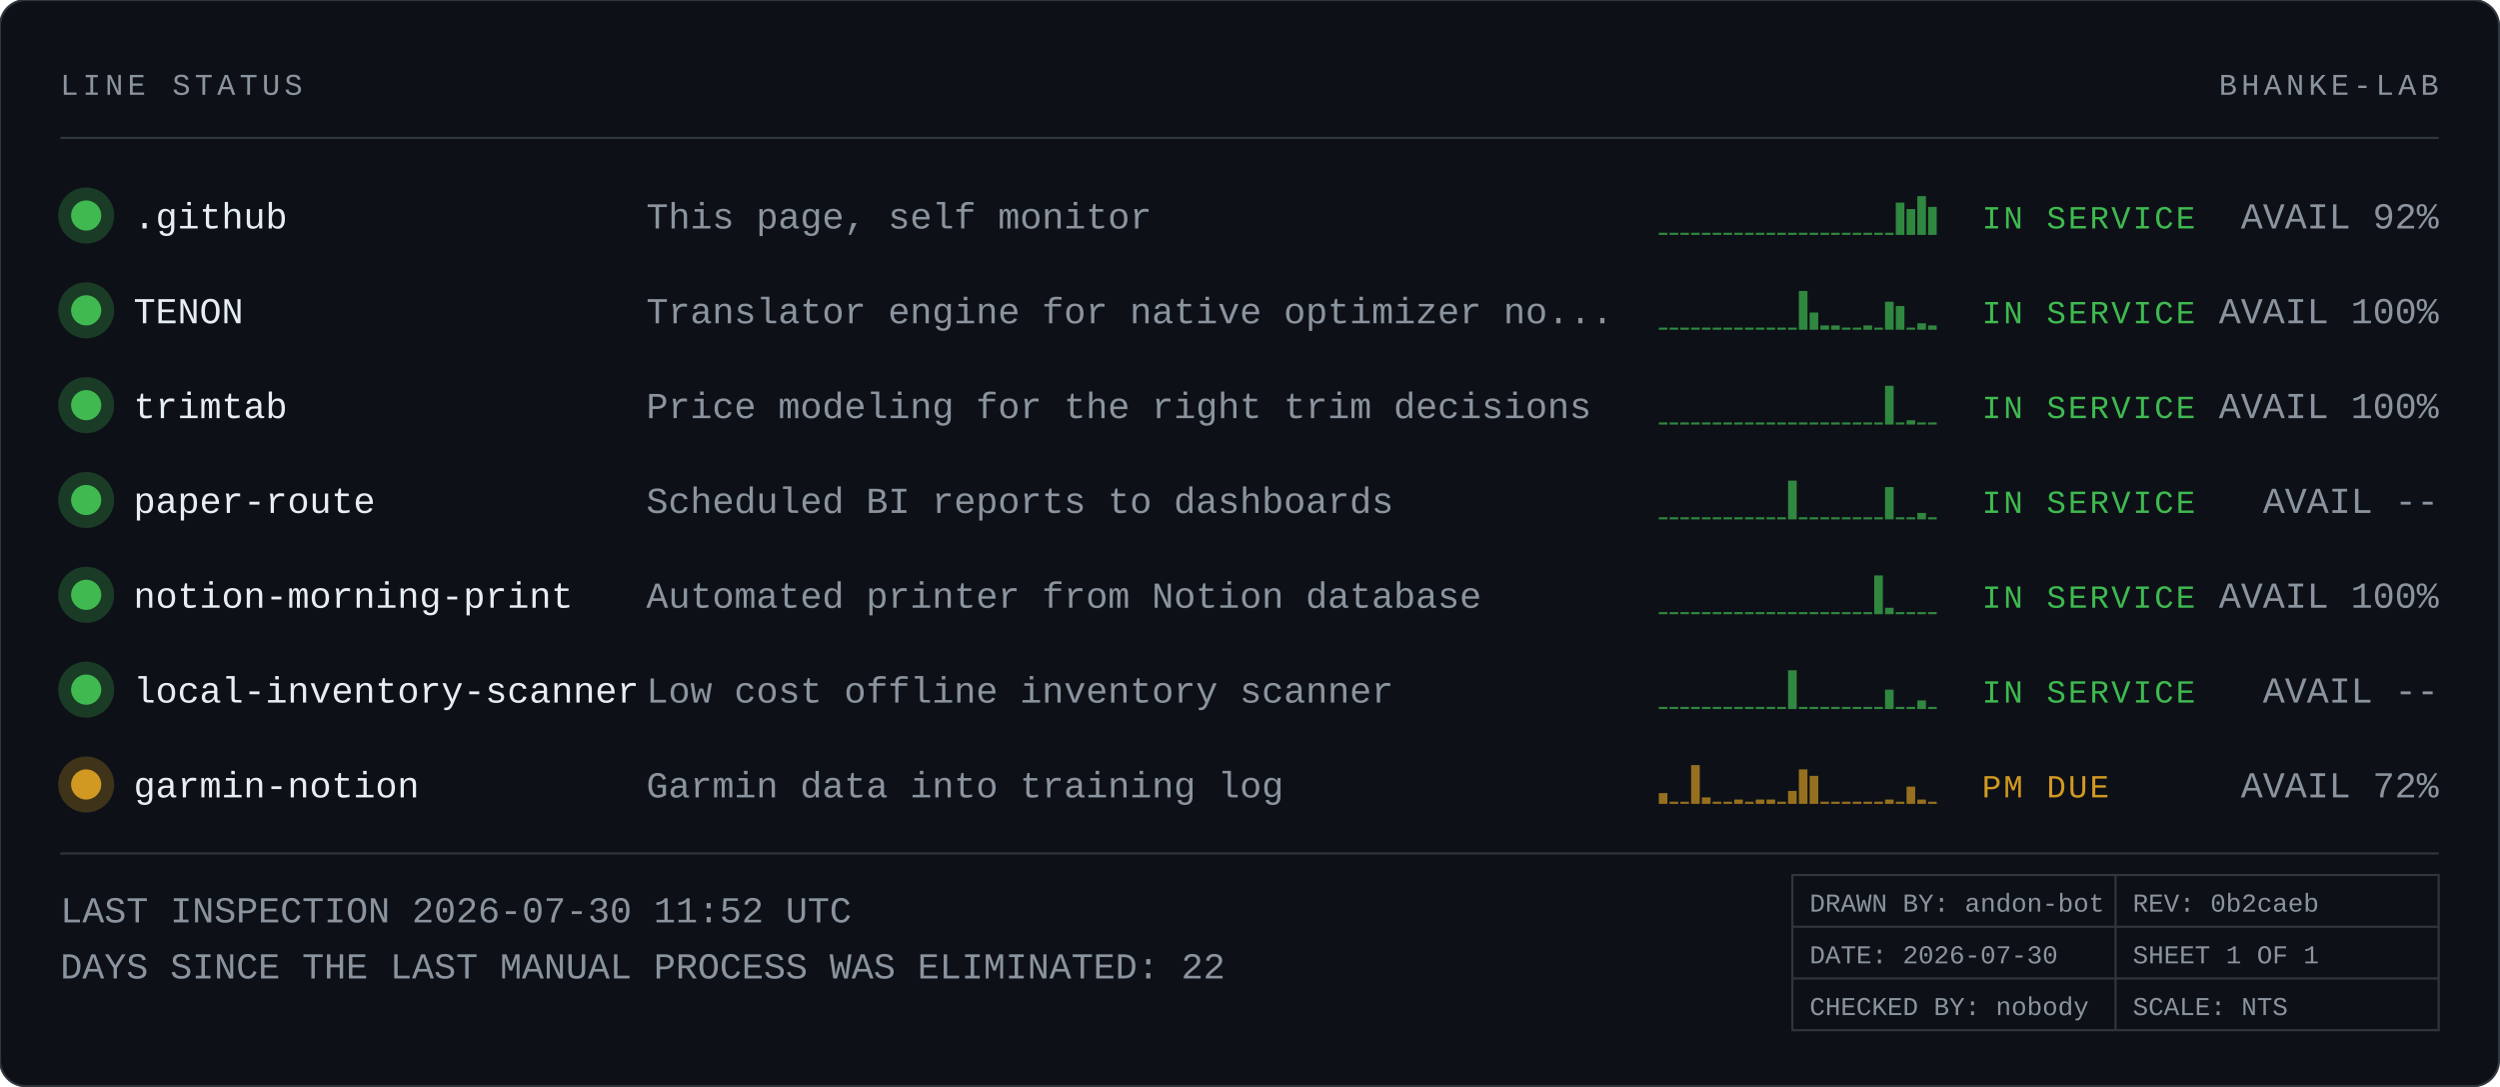
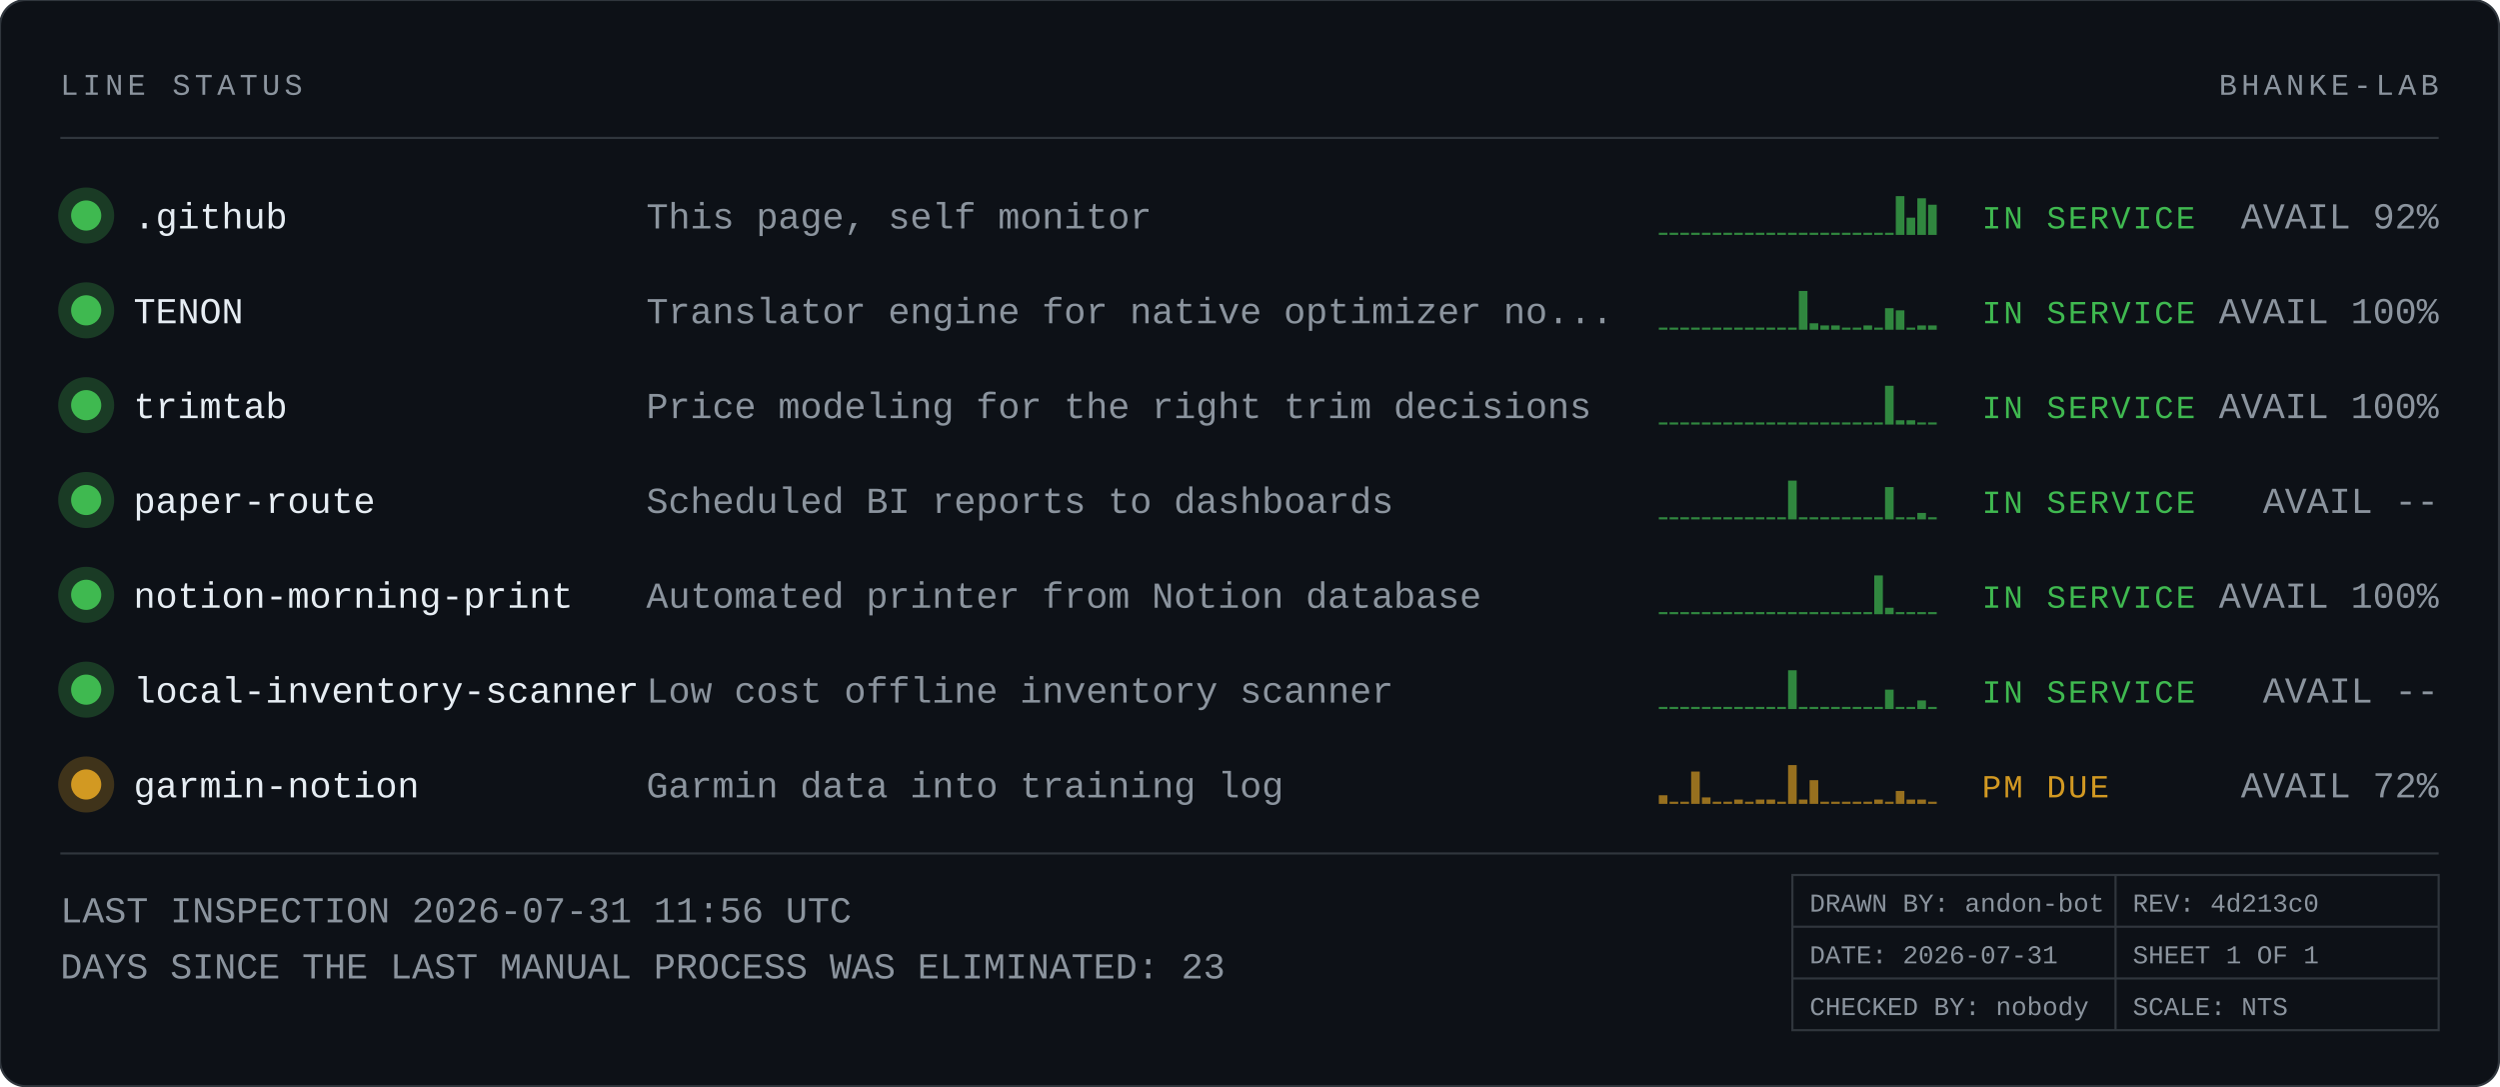
<svg xmlns="http://www.w3.org/2000/svg" width="1160" height="504" viewBox="0 0 1160 504" role="img" aria-label="Andon board">
  <style>
text { font-family: Consolas, 'Courier New', monospace; font-size: 17px; }
.hd { fill: #8b949e; font-size: 14px; letter-spacing: 2px; }
.name { fill: #e6edf3; }
.dim { fill: #8b949e; }
.st { font-size: 15px; letter-spacing: 1px; }
.tb { fill: #8b949e; font-size: 12px; }
</style>
  <rect x="0" y="0" width="1160" height="504" rx="12" fill="#0d1117" stroke="#30363d" />
  <text x="28" y="44" class="hd">LINE STATUS</text>
  <text x="1132" y="44" class="hd" text-anchor="end">BHANKE-LAB</text>
  <line x1="28" y1="64" x2="1132" y2="64" stroke="#30363d" />
  <circle cx="40" cy="100" r="13" fill="#3fb950" opacity="0.25" />
  <circle cx="40" cy="100" r="7" fill="#3fb950" />
  <text x="62" y="106" class="name">.github</text>
  <text x="300" y="106" class="dim">This page, self monitor</text>
  <rect x="770" y="108" width="4" height="1" fill="#3fb950" opacity="0.7" />
  <rect x="775" y="108" width="4" height="1" fill="#3fb950" opacity="0.7" />
  <rect x="780" y="108" width="4" height="1" fill="#3fb950" opacity="0.7" />
  <rect x="785" y="108" width="4" height="1" fill="#3fb950" opacity="0.7" />
  <rect x="790" y="108" width="4" height="1" fill="#3fb950" opacity="0.7" />
  <rect x="795" y="108" width="4" height="1" fill="#3fb950" opacity="0.7" />
  <rect x="800" y="108" width="4" height="1" fill="#3fb950" opacity="0.7" />
  <rect x="805" y="108" width="4" height="1" fill="#3fb950" opacity="0.7" />
  <rect x="810" y="108" width="4" height="1" fill="#3fb950" opacity="0.7" />
  <rect x="815" y="108" width="4" height="1" fill="#3fb950" opacity="0.7" />
  <rect x="820" y="108" width="4" height="1" fill="#3fb950" opacity="0.7" />
  <rect x="825" y="108" width="4" height="1" fill="#3fb950" opacity="0.7" />
  <rect x="830" y="108" width="4" height="1" fill="#3fb950" opacity="0.7" />
  <rect x="835" y="108" width="4" height="1" fill="#3fb950" opacity="0.7" />
  <rect x="840" y="108" width="4" height="1" fill="#3fb950" opacity="0.7" />
  <rect x="845" y="108" width="4" height="1" fill="#3fb950" opacity="0.7" />
  <rect x="850" y="108" width="4" height="1" fill="#3fb950" opacity="0.7" />
  <rect x="855" y="108" width="4" height="1" fill="#3fb950" opacity="0.7" />
  <rect x="860" y="108" width="4" height="1" fill="#3fb950" opacity="0.7" />
  <rect x="865" y="108" width="4" height="1" fill="#3fb950" opacity="0.7" />
  <rect x="870" y="108" width="4" height="1" fill="#3fb950" opacity="0.7" />
  <rect x="875" y="108" width="4" height="1" fill="#3fb950" opacity="0.7" />
-   <rect x="880" y="94" width="4" height="15" fill="#3fb950" opacity="0.7" />
-   <rect x="885" y="97" width="4" height="12" fill="#3fb950" opacity="0.7" />
-   <rect x="890" y="91" width="4" height="18" fill="#3fb950" opacity="0.7" />
-   <rect x="895" y="96" width="4" height="13" fill="#3fb950" opacity="0.7" />
+   <rect x="880" y="91" width="4" height="18" fill="#3fb950" opacity="0.7" />
+   <rect x="885" y="101" width="4" height="8" fill="#3fb950" opacity="0.7" />
+   <rect x="890" y="92" width="4" height="17" fill="#3fb950" opacity="0.7" />
+   <rect x="895" y="95" width="4" height="14" fill="#3fb950" opacity="0.7" />
  <text x="920" y="106" class="st" fill="#3fb950">IN SERVICE</text>
  <text x="1132" y="106" class="dim" text-anchor="end">AVAIL 92%</text>
  <circle cx="40" cy="144" r="13" fill="#3fb950" opacity="0.25" />
  <circle cx="40" cy="144" r="7" fill="#3fb950" />
  <text x="62" y="150" class="name">TENON</text>
  <text x="300" y="150" class="dim">Translator engine for native optimizer no...</text>
  <rect x="770" y="152" width="4" height="1" fill="#3fb950" opacity="0.7" />
  <rect x="775" y="152" width="4" height="1" fill="#3fb950" opacity="0.7" />
  <rect x="780" y="152" width="4" height="1" fill="#3fb950" opacity="0.7" />
  <rect x="785" y="152" width="4" height="1" fill="#3fb950" opacity="0.7" />
  <rect x="790" y="152" width="4" height="1" fill="#3fb950" opacity="0.7" />
  <rect x="795" y="152" width="4" height="1" fill="#3fb950" opacity="0.7" />
  <rect x="800" y="152" width="4" height="1" fill="#3fb950" opacity="0.7" />
  <rect x="805" y="152" width="4" height="1" fill="#3fb950" opacity="0.7" />
  <rect x="810" y="152" width="4" height="1" fill="#3fb950" opacity="0.7" />
  <rect x="815" y="152" width="4" height="1" fill="#3fb950" opacity="0.7" />
  <rect x="820" y="152" width="4" height="1" fill="#3fb950" opacity="0.7" />
  <rect x="825" y="152" width="4" height="1" fill="#3fb950" opacity="0.7" />
  <rect x="830" y="152" width="4" height="1" fill="#3fb950" opacity="0.7" />
  <rect x="835" y="135" width="4" height="18" fill="#3fb950" opacity="0.7" />
-   <rect x="840" y="145" width="4" height="8" fill="#3fb950" opacity="0.7" />
+   <rect x="840" y="150" width="4" height="3" fill="#3fb950" opacity="0.7" />
  <rect x="845" y="151" width="4" height="2" fill="#3fb950" opacity="0.7" />
  <rect x="850" y="151" width="4" height="2" fill="#3fb950" opacity="0.7" />
  <rect x="855" y="152" width="4" height="1" fill="#3fb950" opacity="0.7" />
  <rect x="860" y="152" width="4" height="1" fill="#3fb950" opacity="0.7" />
  <rect x="865" y="151" width="4" height="2" fill="#3fb950" opacity="0.7" />
  <rect x="870" y="152" width="4" height="1" fill="#3fb950" opacity="0.7" />
-   <rect x="875" y="140" width="4" height="13" fill="#3fb950" opacity="0.7" />
-   <rect x="880" y="142" width="4" height="11" fill="#3fb950" opacity="0.7" />
+   <rect x="875" y="143" width="4" height="10" fill="#3fb950" opacity="0.7" />
+   <rect x="880" y="144" width="4" height="9" fill="#3fb950" opacity="0.7" />
  <rect x="885" y="152" width="4" height="1" fill="#3fb950" opacity="0.7" />
-   <rect x="890" y="150" width="4" height="3" fill="#3fb950" opacity="0.7" />
+   <rect x="890" y="151" width="4" height="2" fill="#3fb950" opacity="0.7" />
  <rect x="895" y="151" width="4" height="2" fill="#3fb950" opacity="0.7" />
  <text x="920" y="150" class="st" fill="#3fb950">IN SERVICE</text>
  <text x="1132" y="150" class="dim" text-anchor="end">AVAIL 100%</text>
  <circle cx="40" cy="188" r="13" fill="#3fb950" opacity="0.25" />
  <circle cx="40" cy="188" r="7" fill="#3fb950" />
  <text x="62" y="194" class="name">trimtab</text>
  <text x="300" y="194" class="dim">Price modeling for the right trim decisions</text>
  <rect x="770" y="196" width="4" height="1" fill="#3fb950" opacity="0.7" />
  <rect x="775" y="196" width="4" height="1" fill="#3fb950" opacity="0.7" />
  <rect x="780" y="196" width="4" height="1" fill="#3fb950" opacity="0.7" />
  <rect x="785" y="196" width="4" height="1" fill="#3fb950" opacity="0.7" />
  <rect x="790" y="196" width="4" height="1" fill="#3fb950" opacity="0.7" />
  <rect x="795" y="196" width="4" height="1" fill="#3fb950" opacity="0.7" />
  <rect x="800" y="196" width="4" height="1" fill="#3fb950" opacity="0.7" />
  <rect x="805" y="196" width="4" height="1" fill="#3fb950" opacity="0.7" />
  <rect x="810" y="196" width="4" height="1" fill="#3fb950" opacity="0.7" />
  <rect x="815" y="196" width="4" height="1" fill="#3fb950" opacity="0.7" />
  <rect x="820" y="196" width="4" height="1" fill="#3fb950" opacity="0.7" />
  <rect x="825" y="196" width="4" height="1" fill="#3fb950" opacity="0.7" />
  <rect x="830" y="196" width="4" height="1" fill="#3fb950" opacity="0.7" />
  <rect x="835" y="196" width="4" height="1" fill="#3fb950" opacity="0.7" />
  <rect x="840" y="196" width="4" height="1" fill="#3fb950" opacity="0.7" />
  <rect x="845" y="196" width="4" height="1" fill="#3fb950" opacity="0.7" />
  <rect x="850" y="196" width="4" height="1" fill="#3fb950" opacity="0.7" />
  <rect x="855" y="196" width="4" height="1" fill="#3fb950" opacity="0.7" />
  <rect x="860" y="196" width="4" height="1" fill="#3fb950" opacity="0.7" />
  <rect x="865" y="196" width="4" height="1" fill="#3fb950" opacity="0.7" />
  <rect x="870" y="196" width="4" height="1" fill="#3fb950" opacity="0.7" />
  <rect x="875" y="179" width="4" height="18" fill="#3fb950" opacity="0.7" />
-   <rect x="880" y="196" width="4" height="1" fill="#3fb950" opacity="0.7" />
+   <rect x="880" y="195" width="4" height="2" fill="#3fb950" opacity="0.7" />
  <rect x="885" y="195" width="4" height="2" fill="#3fb950" opacity="0.7" />
  <rect x="890" y="196" width="4" height="1" fill="#3fb950" opacity="0.7" />
  <rect x="895" y="196" width="4" height="1" fill="#3fb950" opacity="0.7" />
  <text x="920" y="194" class="st" fill="#3fb950">IN SERVICE</text>
  <text x="1132" y="194" class="dim" text-anchor="end">AVAIL 100%</text>
  <circle cx="40" cy="232" r="13" fill="#3fb950" opacity="0.25" />
  <circle cx="40" cy="232" r="7" fill="#3fb950" />
  <text x="62" y="238" class="name">paper-route</text>
  <text x="300" y="238" class="dim">Scheduled BI reports to dashboards</text>
  <rect x="770" y="240" width="4" height="1" fill="#3fb950" opacity="0.7" />
  <rect x="775" y="240" width="4" height="1" fill="#3fb950" opacity="0.7" />
  <rect x="780" y="240" width="4" height="1" fill="#3fb950" opacity="0.7" />
  <rect x="785" y="240" width="4" height="1" fill="#3fb950" opacity="0.7" />
  <rect x="790" y="240" width="4" height="1" fill="#3fb950" opacity="0.7" />
  <rect x="795" y="240" width="4" height="1" fill="#3fb950" opacity="0.7" />
  <rect x="800" y="240" width="4" height="1" fill="#3fb950" opacity="0.7" />
  <rect x="805" y="240" width="4" height="1" fill="#3fb950" opacity="0.7" />
  <rect x="810" y="240" width="4" height="1" fill="#3fb950" opacity="0.7" />
  <rect x="815" y="240" width="4" height="1" fill="#3fb950" opacity="0.7" />
  <rect x="820" y="240" width="4" height="1" fill="#3fb950" opacity="0.7" />
  <rect x="825" y="240" width="4" height="1" fill="#3fb950" opacity="0.7" />
  <rect x="830" y="223" width="4" height="18" fill="#3fb950" opacity="0.7" />
  <rect x="835" y="240" width="4" height="1" fill="#3fb950" opacity="0.7" />
  <rect x="840" y="240" width="4" height="1" fill="#3fb950" opacity="0.7" />
  <rect x="845" y="240" width="4" height="1" fill="#3fb950" opacity="0.7" />
  <rect x="850" y="240" width="4" height="1" fill="#3fb950" opacity="0.7" />
  <rect x="855" y="240" width="4" height="1" fill="#3fb950" opacity="0.7" />
  <rect x="860" y="240" width="4" height="1" fill="#3fb950" opacity="0.7" />
  <rect x="865" y="240" width="4" height="1" fill="#3fb950" opacity="0.7" />
  <rect x="870" y="240" width="4" height="1" fill="#3fb950" opacity="0.7" />
  <rect x="875" y="226" width="4" height="15" fill="#3fb950" opacity="0.7" />
  <rect x="880" y="240" width="4" height="1" fill="#3fb950" opacity="0.7" />
  <rect x="885" y="240" width="4" height="1" fill="#3fb950" opacity="0.7" />
  <rect x="890" y="238" width="4" height="3" fill="#3fb950" opacity="0.7" />
  <rect x="895" y="240" width="4" height="1" fill="#3fb950" opacity="0.7" />
  <text x="920" y="238" class="st" fill="#3fb950">IN SERVICE</text>
  <text x="1132" y="238" class="dim" text-anchor="end">AVAIL --</text>
  <circle cx="40" cy="276" r="13" fill="#3fb950" opacity="0.25" />
  <circle cx="40" cy="276" r="7" fill="#3fb950" />
  <text x="62" y="282" class="name">notion-morning-print</text>
  <text x="300" y="282" class="dim">Automated printer from Notion database</text>
  <rect x="770" y="284" width="4" height="1" fill="#3fb950" opacity="0.7" />
  <rect x="775" y="284" width="4" height="1" fill="#3fb950" opacity="0.7" />
  <rect x="780" y="284" width="4" height="1" fill="#3fb950" opacity="0.7" />
  <rect x="785" y="284" width="4" height="1" fill="#3fb950" opacity="0.7" />
  <rect x="790" y="284" width="4" height="1" fill="#3fb950" opacity="0.7" />
  <rect x="795" y="284" width="4" height="1" fill="#3fb950" opacity="0.7" />
  <rect x="800" y="284" width="4" height="1" fill="#3fb950" opacity="0.7" />
  <rect x="805" y="284" width="4" height="1" fill="#3fb950" opacity="0.7" />
  <rect x="810" y="284" width="4" height="1" fill="#3fb950" opacity="0.7" />
  <rect x="815" y="284" width="4" height="1" fill="#3fb950" opacity="0.7" />
  <rect x="820" y="284" width="4" height="1" fill="#3fb950" opacity="0.7" />
  <rect x="825" y="284" width="4" height="1" fill="#3fb950" opacity="0.7" />
  <rect x="830" y="284" width="4" height="1" fill="#3fb950" opacity="0.7" />
  <rect x="835" y="284" width="4" height="1" fill="#3fb950" opacity="0.7" />
  <rect x="840" y="284" width="4" height="1" fill="#3fb950" opacity="0.7" />
  <rect x="845" y="284" width="4" height="1" fill="#3fb950" opacity="0.7" />
  <rect x="850" y="284" width="4" height="1" fill="#3fb950" opacity="0.7" />
  <rect x="855" y="284" width="4" height="1" fill="#3fb950" opacity="0.7" />
  <rect x="860" y="284" width="4" height="1" fill="#3fb950" opacity="0.7" />
  <rect x="865" y="284" width="4" height="1" fill="#3fb950" opacity="0.7" />
  <rect x="870" y="267" width="4" height="18" fill="#3fb950" opacity="0.7" />
  <rect x="875" y="282" width="4" height="3" fill="#3fb950" opacity="0.7" />
  <rect x="880" y="284" width="4" height="1" fill="#3fb950" opacity="0.7" />
  <rect x="885" y="284" width="4" height="1" fill="#3fb950" opacity="0.7" />
  <rect x="890" y="284" width="4" height="1" fill="#3fb950" opacity="0.7" />
  <rect x="895" y="284" width="4" height="1" fill="#3fb950" opacity="0.7" />
  <text x="920" y="282" class="st" fill="#3fb950">IN SERVICE</text>
  <text x="1132" y="282" class="dim" text-anchor="end">AVAIL 100%</text>
  <circle cx="40" cy="320" r="13" fill="#3fb950" opacity="0.25" />
  <circle cx="40" cy="320" r="7" fill="#3fb950" />
  <text x="62" y="326" class="name">local-inventory-scanner</text>
  <text x="300" y="326" class="dim">Low cost offline inventory scanner</text>
  <rect x="770" y="328" width="4" height="1" fill="#3fb950" opacity="0.7" />
  <rect x="775" y="328" width="4" height="1" fill="#3fb950" opacity="0.7" />
  <rect x="780" y="328" width="4" height="1" fill="#3fb950" opacity="0.7" />
  <rect x="785" y="328" width="4" height="1" fill="#3fb950" opacity="0.7" />
  <rect x="790" y="328" width="4" height="1" fill="#3fb950" opacity="0.7" />
  <rect x="795" y="328" width="4" height="1" fill="#3fb950" opacity="0.7" />
  <rect x="800" y="328" width="4" height="1" fill="#3fb950" opacity="0.7" />
  <rect x="805" y="328" width="4" height="1" fill="#3fb950" opacity="0.7" />
  <rect x="810" y="328" width="4" height="1" fill="#3fb950" opacity="0.7" />
  <rect x="815" y="328" width="4" height="1" fill="#3fb950" opacity="0.7" />
  <rect x="820" y="328" width="4" height="1" fill="#3fb950" opacity="0.7" />
  <rect x="825" y="328" width="4" height="1" fill="#3fb950" opacity="0.7" />
  <rect x="830" y="311" width="4" height="18" fill="#3fb950" opacity="0.7" />
  <rect x="835" y="328" width="4" height="1" fill="#3fb950" opacity="0.7" />
  <rect x="840" y="328" width="4" height="1" fill="#3fb950" opacity="0.7" />
  <rect x="845" y="328" width="4" height="1" fill="#3fb950" opacity="0.7" />
  <rect x="850" y="328" width="4" height="1" fill="#3fb950" opacity="0.7" />
  <rect x="855" y="328" width="4" height="1" fill="#3fb950" opacity="0.7" />
  <rect x="860" y="328" width="4" height="1" fill="#3fb950" opacity="0.7" />
  <rect x="865" y="328" width="4" height="1" fill="#3fb950" opacity="0.7" />
  <rect x="870" y="328" width="4" height="1" fill="#3fb950" opacity="0.7" />
  <rect x="875" y="320" width="4" height="9" fill="#3fb950" opacity="0.7" />
  <rect x="880" y="328" width="4" height="1" fill="#3fb950" opacity="0.7" />
  <rect x="885" y="328" width="4" height="1" fill="#3fb950" opacity="0.7" />
  <rect x="890" y="325" width="4" height="4" fill="#3fb950" opacity="0.7" />
  <rect x="895" y="328" width="4" height="1" fill="#3fb950" opacity="0.7" />
  <text x="920" y="326" class="st" fill="#3fb950">IN SERVICE</text>
  <text x="1132" y="326" class="dim" text-anchor="end">AVAIL --</text>
  <circle cx="40" cy="364" r="13" fill="#d29922" opacity="0.25">
    <animate attributeName="opacity" values="0.25;0.8;0.25" dur="2s" repeatCount="indefinite" />
  </circle>
  <circle cx="40" cy="364" r="7" fill="#d29922" />
  <text x="62" y="370" class="name">garmin-notion</text>
  <text x="300" y="370" class="dim">Garmin data into training log</text>
-   <rect x="770" y="368" width="4" height="5" fill="#d29922" opacity="0.7" />
+   <rect x="770" y="369" width="4" height="4" fill="#d29922" opacity="0.7" />
  <rect x="775" y="372" width="4" height="1" fill="#d29922" opacity="0.7" />
  <rect x="780" y="372" width="4" height="1" fill="#d29922" opacity="0.7" />
-   <rect x="785" y="355" width="4" height="18" fill="#d29922" opacity="0.7" />
+   <rect x="785" y="358" width="4" height="15" fill="#d29922" opacity="0.7" />
  <rect x="790" y="370" width="4" height="3" fill="#d29922" opacity="0.7" />
  <rect x="795" y="372" width="4" height="1" fill="#d29922" opacity="0.7" />
  <rect x="800" y="372" width="4" height="1" fill="#d29922" opacity="0.7" />
  <rect x="805" y="371" width="4" height="2" fill="#d29922" opacity="0.7" />
  <rect x="810" y="372" width="4" height="1" fill="#d29922" opacity="0.7" />
  <rect x="815" y="371" width="4" height="2" fill="#d29922" opacity="0.7" />
  <rect x="820" y="371" width="4" height="2" fill="#d29922" opacity="0.7" />
  <rect x="825" y="372" width="4" height="1" fill="#d29922" opacity="0.7" />
-   <rect x="830" y="367" width="4" height="6" fill="#d29922" opacity="0.7" />
-   <rect x="835" y="357" width="4" height="16" fill="#d29922" opacity="0.7" />
-   <rect x="840" y="360" width="4" height="13" fill="#d29922" opacity="0.7" />
+   <rect x="830" y="355" width="4" height="18" fill="#d29922" opacity="0.7" />
+   <rect x="835" y="371" width="4" height="2" fill="#d29922" opacity="0.7" />
+   <rect x="840" y="362" width="4" height="11" fill="#d29922" opacity="0.7" />
  <rect x="845" y="372" width="4" height="1" fill="#d29922" opacity="0.7" />
  <rect x="850" y="372" width="4" height="1" fill="#d29922" opacity="0.7" />
  <rect x="855" y="372" width="4" height="1" fill="#d29922" opacity="0.7" />
  <rect x="860" y="372" width="4" height="1" fill="#d29922" opacity="0.7" />
  <rect x="865" y="372" width="4" height="1" fill="#d29922" opacity="0.7" />
-   <rect x="870" y="372" width="4" height="1" fill="#d29922" opacity="0.7" />
-   <rect x="875" y="371" width="4" height="2" fill="#d29922" opacity="0.7" />
-   <rect x="880" y="372" width="4" height="1" fill="#d29922" opacity="0.7" />
-   <rect x="885" y="365" width="4" height="8" fill="#d29922" opacity="0.7" />
+   <rect x="870" y="371" width="4" height="2" fill="#d29922" opacity="0.7" />
+   <rect x="875" y="372" width="4" height="1" fill="#d29922" opacity="0.7" />
+   <rect x="880" y="367" width="4" height="6" fill="#d29922" opacity="0.7" />
+   <rect x="885" y="371" width="4" height="2" fill="#d29922" opacity="0.7" />
  <rect x="890" y="371" width="4" height="2" fill="#d29922" opacity="0.7" />
  <rect x="895" y="372" width="4" height="1" fill="#d29922" opacity="0.7" />
  <text x="920" y="370" class="st" fill="#d29922">PM DUE</text>
  <text x="1132" y="370" class="dim" text-anchor="end">AVAIL 72%</text>
  <line x1="28" y1="396" x2="1132" y2="396" stroke="#30363d" />
-   <text x="28" y="428" class="dim">LAST INSPECTION 2026-07-30 11:52 UTC</text>
-   <text x="28" y="454" class="dim">DAYS SINCE THE LAST MANUAL PROCESS WAS ELIMINATED: 22</text>
+   <text x="28" y="428" class="dim">LAST INSPECTION 2026-07-31 11:56 UTC</text>
+   <text x="28" y="454" class="dim">DAYS SINCE THE LAST MANUAL PROCESS WAS ELIMINATED: 23</text>
  <rect x="832" y="406" width="300" height="72" fill="none" stroke="#30363d" />
  <line x1="832" y1="430" x2="1132" y2="430" stroke="#30363d" />
  <line x1="832" y1="454" x2="1132" y2="454" stroke="#30363d" />
  <line x1="982" y1="406" x2="982" y2="478" stroke="#30363d" />
  <text x="840" y="423" class="tb">DRAWN BY: andon-bot</text>
-   <text x="990" y="423" class="tb">REV: 0b2caeb</text>
-   <text x="840" y="447" class="tb">DATE: 2026-07-30</text>
+   <text x="990" y="423" class="tb">REV: 4d213c0</text>
+   <text x="840" y="447" class="tb">DATE: 2026-07-31</text>
  <text x="990" y="447" class="tb">SHEET 1 OF 1</text>
  <text x="840" y="471" class="tb">CHECKED BY: nobody</text>
  <text x="990" y="471" class="tb">SCALE: NTS</text>
</svg>
